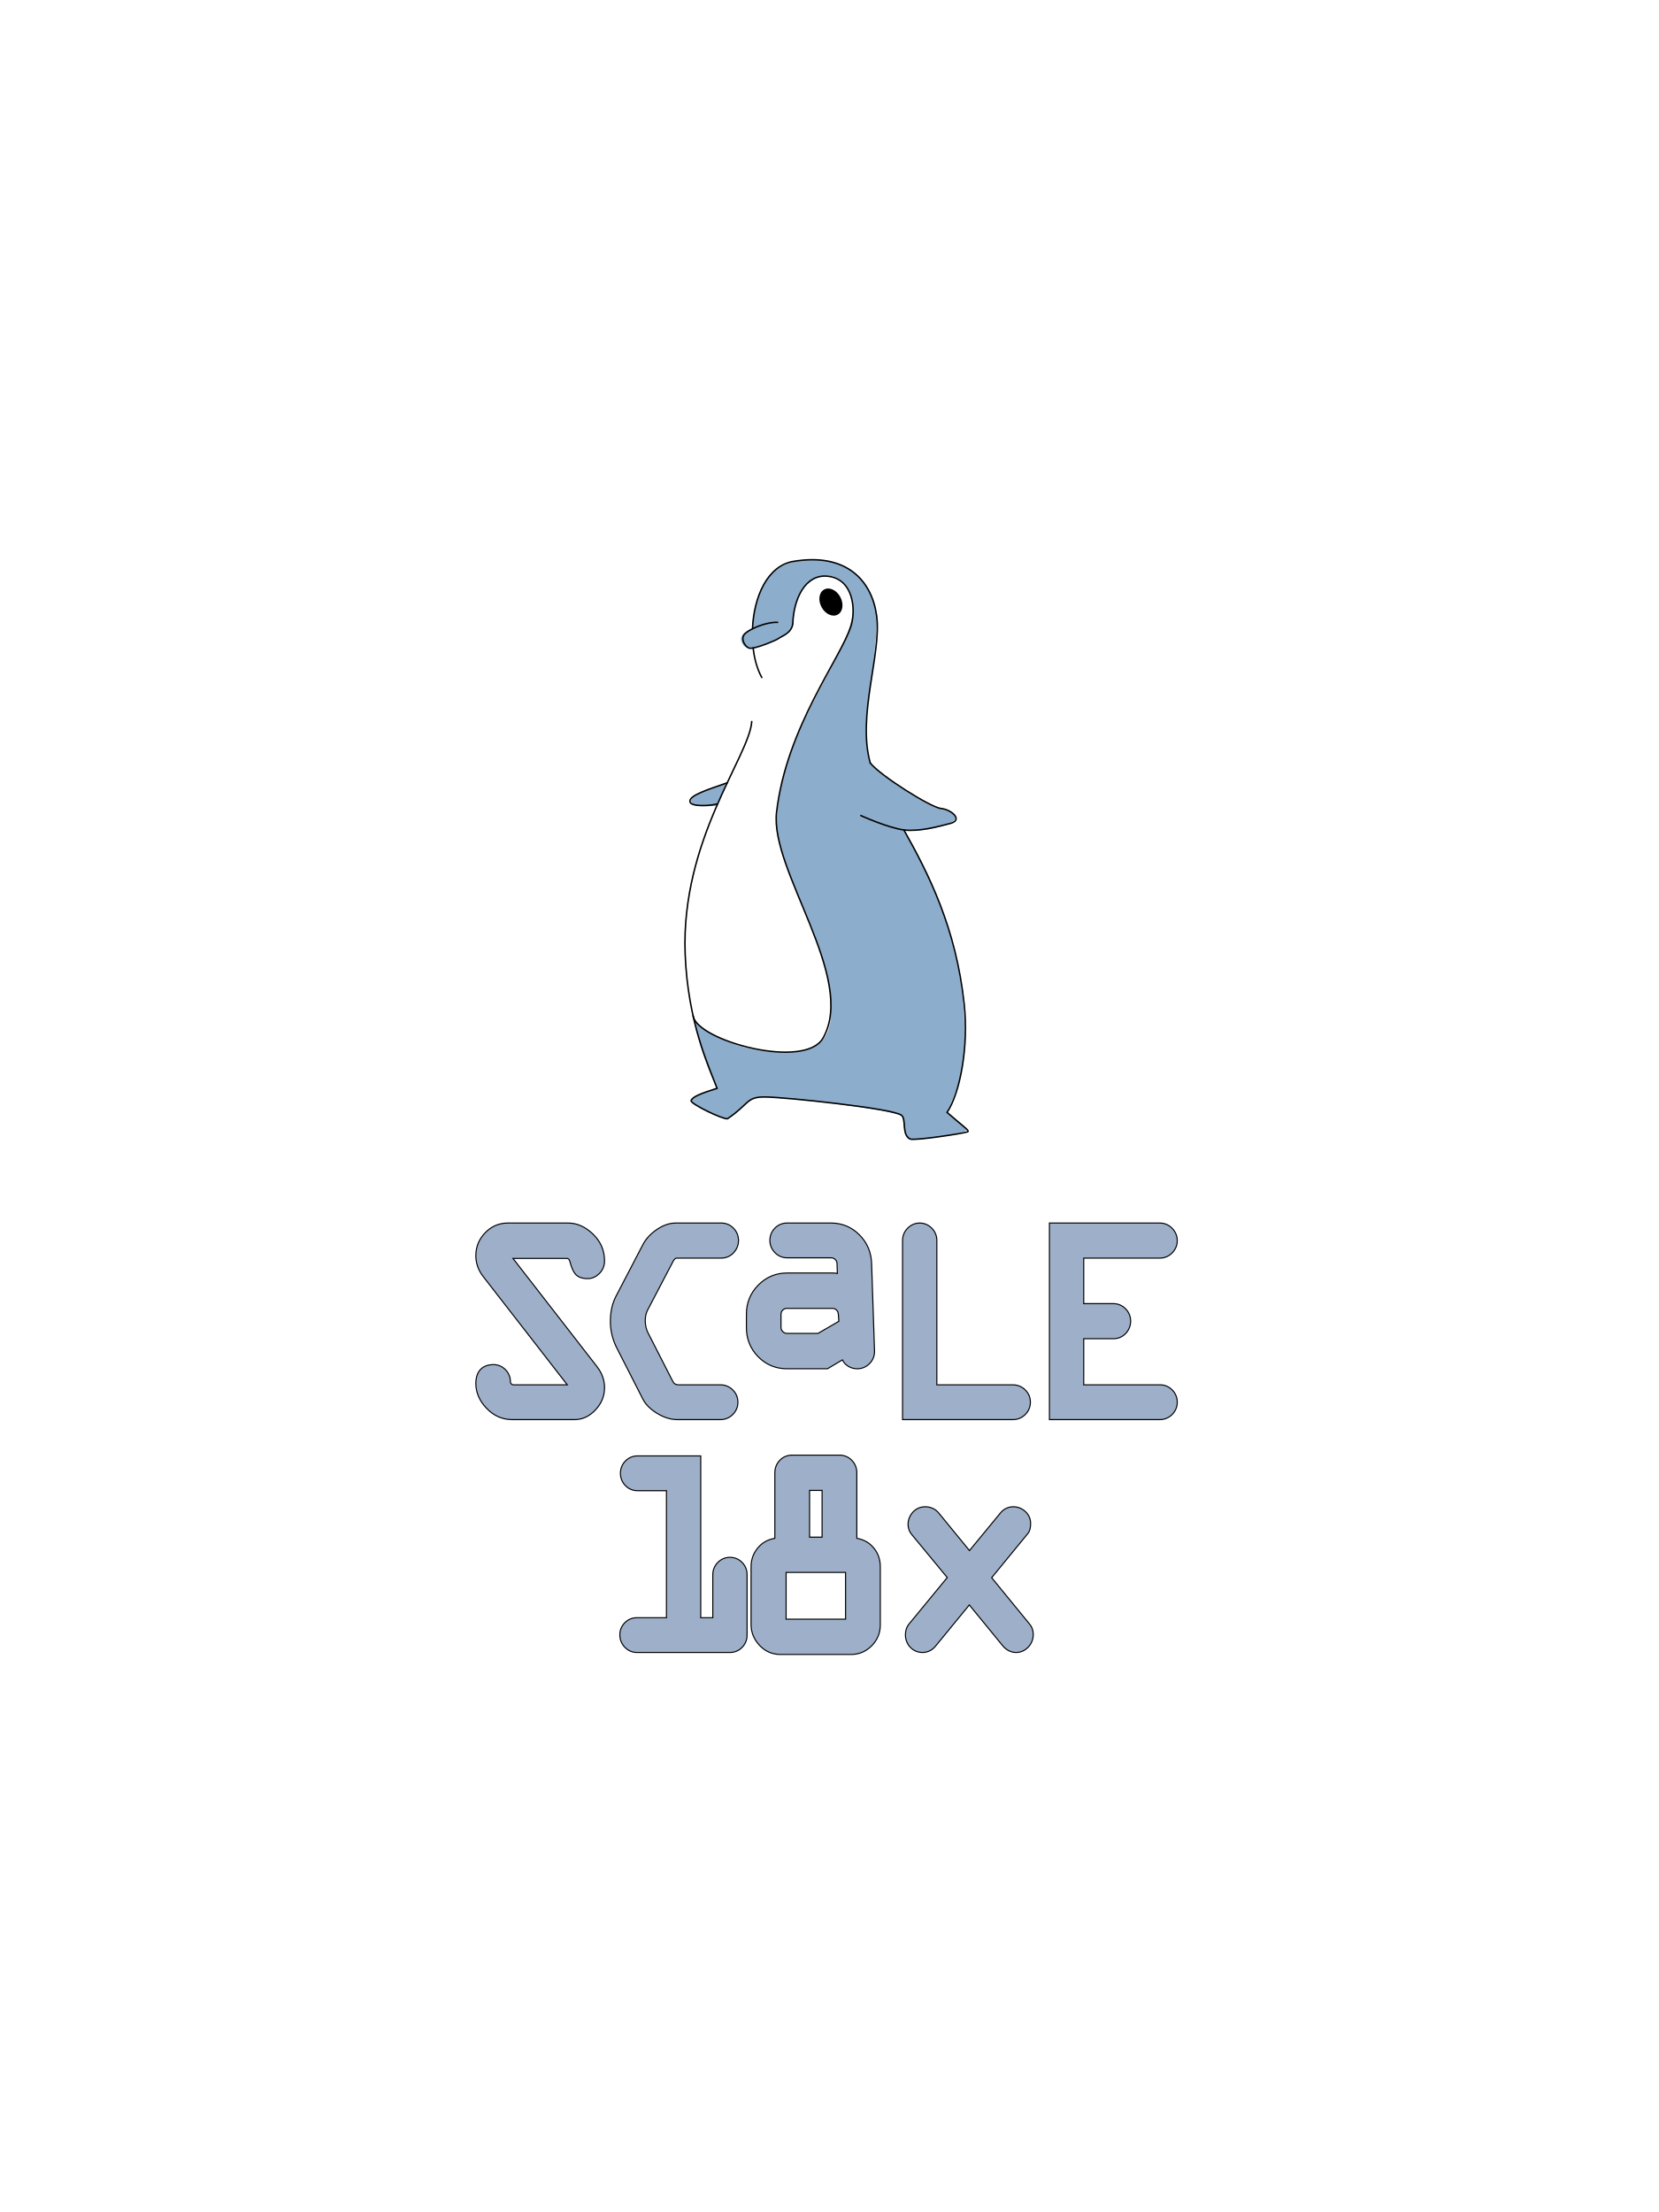
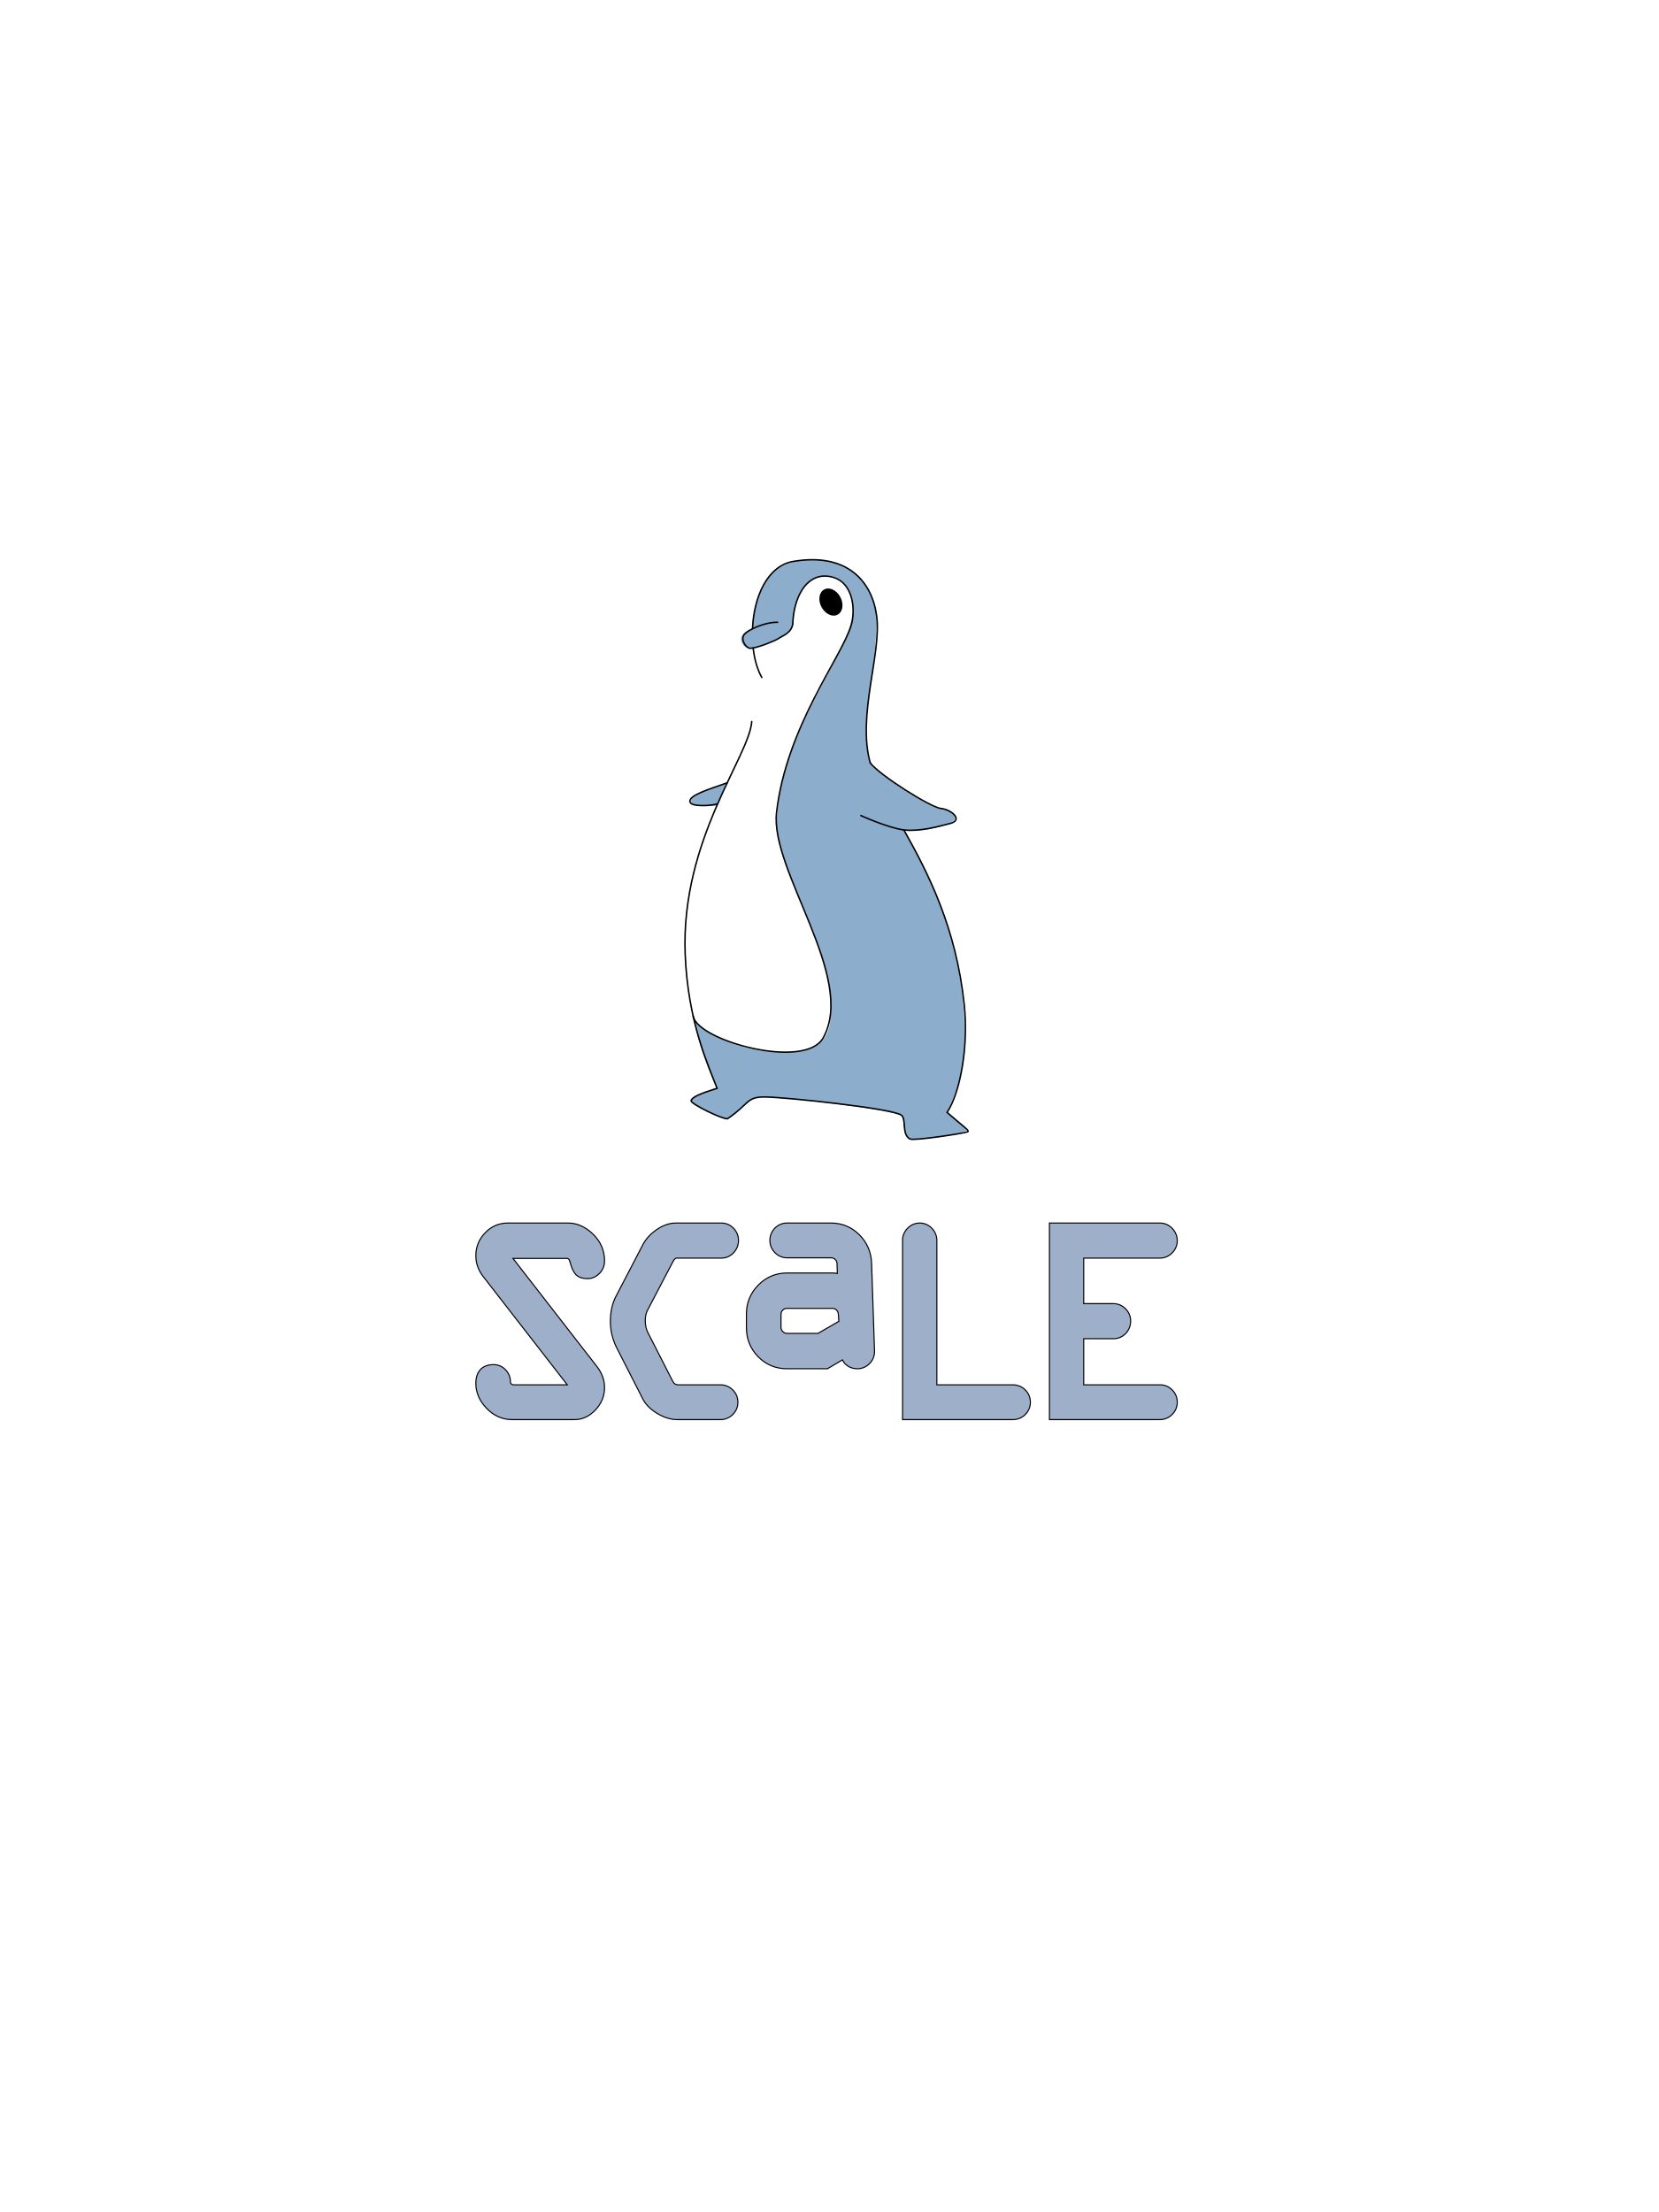
- <svg xmlns="http://www.w3.org/2000/svg" width="768px" height="1024px" viewBox="0 0 768 1024" version="1.1" style="background: #FFFFFF;">
-   <defs />
+ <svg xmlns="http://www.w3.org/2000/svg" width="768px" height="1024px" viewBox="0 0 768 1024" version="1.1" style="background: #FFFFFF;" id="svg42">
+   <defs id="defs6" />
  <g id="Page-1" stroke="none" stroke-width="1" fill="none" fill-rule="evenodd">
    <g id="LaunchImage_iPad_iOS7~portrait">
      <rect id="Rectangle" fill="#FFFFFF" x="0" y="0" width="768" height="1024" />
      <g id="HomePageBanner" transform="translate(219, 256)">
        <g id="g10-1" transform="translate(164.5404, 137.3822) scale(-1, 1) rotate(-180) translate(-164.5404, -137.3822) translate(97.69023, 0.354156)">
          <g id="g12-3" transform="translate(66.85021, 136.0121) scale(-1, 1) rotate(-180) translate(-66.85021, -136.0121) translate(0, 0.340861)">
            <path d="M66.682,7.829 C66.461,7.825 66.246,7.83 66.019,7.84 C57.623,8.227 53.286,14.866 51.772,20.351 C50.128,26.309 51.305,30.068 49.984,31.836 C46.715,36.212 37.546,39.897 31.746,41.222 C31.746,41.222 32.717,48.209 34.197,52.376 C35.677,56.543 37.391,59.162 36.311,65.366 C35.232,71.57 26.65,88.751 19.759,103.64 C11.794,120.854 0.273,146.708 0.329,178.136 C0.35,190.155 1.794,201.156 3.781,210.617 C4.018,210.996 4.17,211.325 4.22,211.609 C4.951,215.832 18.294,225.993 38.92,228.089 C57.31,229.958 68.157,226.69 68.054,208.998 C67.861,175.831 41.722,142.151 42.867,121.124 C45.339,75.997 78.739,43.318 78.23,22.028 C78.054,14.645 73.557,7.937 66.682,7.829 C66.682,7.829 66.682,7.829 66.682,7.829 L66.682,7.829 Z" id="path14-7" fill="#FFFFFF" fill-rule="nonzero" />
            <path d="M59.12,0.222 C51.564,0.222 43.108,2.952 38.61,8.89 C32.043,17.557 31.414,32.315 31.414,32.315 C31.414,32.315 25.117,34.345 26.556,38.36 C27.801,41.832 30.733,41.448 31.504,41.279 C31.513,41.275 31.528,41.27 31.537,41.268 C31.641,41.244 31.706,41.222 31.706,41.222 C37.505,39.897 46.675,36.212 49.944,31.836 C51.265,30.068 50.088,26.309 51.732,20.351 C53.246,14.866 57.583,8.227 65.979,7.84 C73.233,7.506 78.008,14.407 78.19,22.028 C78.699,43.318 45.298,75.997 42.826,121.124 C41.682,142.152 67.821,175.831 68.014,208.998 C68.117,226.69 57.269,229.958 38.88,228.089 C18.254,225.993 4.911,215.832 4.179,211.609 C4.13,211.325 3.978,210.996 3.741,210.617 C8.16,231.659 15.255,245.071 15.255,245.071 C15.255,245.071 2.896,248.472 3.257,250.944 C3.517,252.724 18.117,259.409 19.843,259.167 C21.801,258.893 29.261,250.401 33.032,249.302 C37.671,247.951 96.079,254.661 100.679,257.787 C102.023,258.701 100.975,266.362 103.917,268.645 C105.447,269.831 129.425,266.116 130.544,264.63 C131.425,263.461 121.751,256.236 121.751,256.236 C125.536,247.275 130.093,239.208 129.825,217.186 C129.407,182.925 115.792,148.35 101.753,125.491 C109.933,127.083 125.507,122.846 125.597,120.018 C125.701,116.735 119.75,115.73 117.231,115.365 C114.712,115 95.034,103.867 85.926,94.471 C84.618,89.394 83.98,84.804 84.217,76.771 C84.487,67.647 88.805,45.02 89.165,29.601 C89.472,16.446 80.979,0.587 59.12,0.222 L59.12,0.222 Z" id="path16-8" fill="#8CADCB" fill-rule="nonzero" />
            <path d="M19.588,104.04 C13.271,105.752 3.254,108.953 3.216,112.08 C3.183,114.825 10.162,114.691 14.989,114.27 C16.576,110.586 18.137,107.177 19.588,104.04 L19.588,104.04 Z" id="path18-8" fill="#8CADCB" fill-rule="nonzero" />
            <path d="M101.753,125.491 C113.058,145.655 125.895,170.64 129.673,206.245 C131.733,225.65 127.913,246.862 121.751,256.236 C129.165,262.749 132.501,264.784 131.211,265.238 C128.936,266.042 106.397,269.451 104.634,268.556 C100.543,266.483 103.049,259.574 100.628,257.573 C96.807,254.412 47.095,249.232 37.7,249.094 C28.683,248.96 30.401,252.207 20.096,259.174 C17.806,259.506 2.766,252.205 3.25,250.785 C3.86,248.993 7.502,247.561 15.256,245.076 C11.359,234.768 1.738,214.55 0.496,182.999 C-1.596,129.961 30.208,91.44 31.32,75.301" id="path20-3" stroke="#000000" stroke-width="0.685" stroke-linecap="round" />
            <path d="M31.672,32.313 C32.268,17.642 38.51,3.188 50.588,1.16 C75.217,-2.976 86.935,10.102 89.136,26.352 C91.491,43.72 80.003,72.714 86.182,94.473" id="path22-8" stroke="#000000" stroke-width="0.685" stroke-linecap="round" />
            <path d="M35.964,54.906 C33.873,51.119 32.545,46.386 31.959,41.225" id="path24-1" stroke="#000000" stroke-width="0.685" stroke-linecap="round" />
            <path d="M19.98,103.645 C10.697,106.909 2.679,109.357 2.679,112.212 C2.679,115.068 12.806,114.251 15.338,113.436" id="path26-5" stroke="#000000" stroke-width="0.685" stroke-linecap="round" />
            <path d="M43.289,29.361 C39.784,29.218 35.152,30.652 31.816,32.291 C30.114,33.125 28.75,34.014 28.043,34.772 C25.949,37.02 28.218,40.718 30.156,41.325 C30.492,41.431 31.067,41.401 31.8,41.274 C35.275,40.67 42.252,37.86 43.756,36.821 C45.579,35.563 49.795,34.266 50.313,30.023 C50.733,18.194 56.219,7.181 66.178,7.996 C78.431,9 79.564,23.547 77.32,30.839 C72.678,45.932 47.357,77.748 42.796,117.365 C39.695,144.278 79.951,193.892 64.383,221.73 C55.941,236.824 5.977,222.98 4.183,211.615" id="path28-3" stroke="#000000" stroke-width="0.685" stroke-linecap="round" />
            <path d="M86.182,94.473 C90.835,100.374 114.302,115.146 118.946,115.553 C123.587,115.962 129.494,120.856 123.164,122.488 C117.91,123.844 109.159,126.324 101.753,125.491 C101.753,125.491 101.753,125.491 101.753,125.491 C94.001,124.39 81.809,118.817 81.809,118.817" id="path30-5" stroke="#000000" stroke-width="0.685" stroke-linecap="round" />
            <path d="M71.163,25.767 C68.793,27.115 65.438,25.621 63.674,22.427 C61.908,19.237 62.401,15.556 64.771,14.208 C67.142,12.858 70.495,14.352 72.259,17.545 C74.025,20.737 73.534,24.417 71.163,25.767 L71.163,25.767 Z" id="path32-4" fill="#000000" fill-rule="nonzero" />
          </g>
        </g>
        <g id="g5611-3" transform="translate(0, 308.6983)" stroke-width="0.5" stroke="#000000" fill="#9EB0C9" fill-rule="nonzero">
          <g id="g5585-6">
            <g id="g26-5" transform="translate(31.54893, 47.25816) scale(-1, 1) rotate(-180) translate(-31.54893, -47.25816) translate(0.797836, 1.129925)">
              <path d="M15.272,91.904 C11.2,91.904 7.677,90.387 4.796,87.396 C1.932,84.423 0.481,80.86 0.481,76.803 C0.481,73.331 1.613,70.098 3.843,67.193 C3.843,67.193 41.11,19.205 42.815,17.01 C39.276,17.01 18.067,17.004 18.067,17.004 C17.41,17.004 17.101,17.22 16.888,17.43 C16.647,17.665 16.488,17.932 16.488,18.462 C16.488,20.555 15.702,22.47 14.216,24.004 C12.716,25.551 10.8,26.366 8.675,26.366 C3.468,26.366 0.481,23.2 0.481,17.68 C0.481,13.454 2.156,9.566 5.459,6.128 C8.778,2.664 12.764,0.908 17.302,0.908 L46.245,0.908 C49.815,0.908 53.05,2.418 55.864,5.398 C58.65,8.348 60.063,11.825 60.063,15.737 C60.063,19.164 58.91,22.397 56.636,25.346 C56.636,25.346 19.424,73.274 17.671,75.532 L42.39,75.532 C43.113,75.532 43.654,75.422 44.033,74.026 C44.768,71.319 45.546,69.527 46.482,68.375 C47.674,66.913 49.611,66.171 52.242,66.171 C54.257,66.171 56.078,66.964 57.658,68.532 C59.232,70.093 60.063,72.102 60.063,74.345 C60.063,79.214 58.251,83.412 54.678,86.825 C51.149,90.196 47.295,91.904 43.225,91.904 L15.272,91.904 Z" id="path28-2-9" />
            </g>
            <g id="g30-5" transform="translate(93.975, 47.25816) scale(-1, 1) rotate(-180) translate(-93.975, -47.25816) translate(63.22391, 1.129925)">
              <path d="M30.543,91.904 C27.697,91.904 24.768,90.895 21.84,88.903 C18.992,86.962 16.848,84.661 15.465,82.06 L2.987,58.109 C1.23,54.786 0.334,50.831 0.334,46.373 C0.334,42.338 1.255,38.355 3.072,34.53 L15.445,10.272 C16.74,7.804 18.969,5.611 22.085,3.733 C25.194,1.86 28.297,0.908 31.305,0.908 L51.319,0.908 C53.458,0.908 55.406,1.708 56.958,3.223 C58.538,4.766 59.374,6.748 59.374,8.957 C59.374,11.164 58.537,13.145 56.954,14.689 C55.378,16.226 53.478,17.004 51.31,17.004 L31.969,17.004 C30.539,16.996 29.706,17.546 29.079,18.904 L17.763,41.079 C16.936,42.66 16.508,44.513 16.477,46.618 C16.476,48.535 16.842,50.224 17.563,51.599 L29.331,74.085 C30.167,75.694 30.846,75.676 31.136,75.67 L51.692,75.67 C53.875,75.67 55.833,76.517 57.356,78.12 C58.854,79.7 59.646,81.681 59.646,83.85 C59.646,85.988 58.852,87.94 57.348,89.498 C55.831,91.072 53.884,91.904 51.716,91.904 L30.543,91.904 Z" id="path32-7-4" />
            </g>
            <g id="g34-9" transform="translate(156.8211, 35.35719) scale(-1, 1) rotate(-180) translate(-156.8211, -35.35719) translate(126.07, 1.439372)">
              <path d="M17.308,17.555 L17.304,17.557 C16.732,18.134 16.477,18.731 16.477,19.487 L16.477,25.515 C16.477,26.317 16.723,26.921 17.275,27.477 C17.832,28.038 18.437,28.29 19.239,28.29 L40.272,28.29 C41.067,28.29 41.66,28.046 42.196,27.5 C42.744,26.941 43.012,26.266 43.036,25.38 C43.036,25.38 43.151,23.698 43.248,22.301 C41.206,21.116 34.548,17.254 33.616,16.712 L19.239,16.712 C18.48,16.712 17.884,16.972 17.308,17.555 Z M19.266,67.792 C17.107,67.792 15.165,66.979 13.646,65.44 C12.131,63.902 11.329,61.934 11.329,59.745 C11.329,57.595 12.142,55.635 13.678,54.077 C15.215,52.52 17.148,51.696 19.266,51.696 L39.628,51.696 C40.439,51.696 41.051,51.443 41.616,50.878 C42.168,50.324 42.415,49.719 42.415,48.921 C42.415,48.921 42.493,46.642 42.566,44.466 C41.69,44.593 40.919,44.661 40.268,44.661 L19.261,44.661 C14.105,44.661 9.637,42.788 5.982,39.092 C2.324,35.395 0.469,30.878 0.469,25.663 L0.469,19.338 C0.469,14.084 2.309,9.552 5.936,5.877 C9.561,2.203 14.029,0.341 19.219,0.341 L38.002,0.341 C38.002,0.341 42.257,2.866 44.917,4.448 C45.279,3.816 45.613,3.17 46.156,2.638 C47.708,1.115 49.621,0.341 51.84,0.341 C53.948,0.341 55.874,1.143 57.407,2.662 C58.96,4.197 59.78,6.17 59.78,8.366 L58.421,49.02 C58.275,54.233 56.375,58.716 52.774,62.33 C49.16,65.955 44.739,67.792 39.632,67.792 L19.266,67.792 Z" id="path36-1" />
            </g>
            <g id="g38-7" transform="translate(228.872, 46.53408) scale(-1, 1) rotate(-180) translate(-228.872, -46.53408) translate(198.1209, 0.405842)">
              <path d="M3.054,88.806 C1.514,87.251 0.7,85.297 0.7,83.148 L0.7,0.184 L51.824,0.184 C53.962,0.184 55.911,0.984 57.462,2.499 C59.041,4.044 59.877,6.026 59.877,8.233 C59.877,10.437 59.041,12.417 57.464,13.961 C55.914,15.477 53.964,16.28 51.826,16.28 L16.573,16.28 L16.573,83.15 C16.573,85.295 15.759,87.248 14.218,88.806 C12.681,90.361 10.751,91.18 8.637,91.18 C6.522,91.18 4.592,90.361 3.054,88.806" id="path40-5" />
            </g>
            <g id="g42-5" transform="translate(297.0845, 47.25816) scale(-1, 1) rotate(-180) translate(-297.0845, -47.25816) translate(266.3334, 1.129925)">
              <path d="M3.054,91.904 L0.481,91.904 L0.481,0.908 L51.604,0.908 C53.741,0.908 55.689,1.708 57.243,3.223 C58.821,4.768 59.655,6.75 59.655,8.957 C59.655,11.151 58.839,13.126 57.294,14.668 C55.762,16.198 53.838,17.004 51.733,17.004 L16.353,17.004 L16.353,38.358 L30.132,38.358 C32.301,38.358 34.252,39.187 35.77,40.761 C37.275,42.317 38.072,44.316 38.072,46.538 C38.072,48.688 37.259,50.649 35.72,52.208 C34.183,53.767 32.25,54.592 30.132,54.592 L16.353,54.592 L16.353,75.67 L51.606,75.67 C53.753,75.67 55.71,76.489 57.262,78.037 C58.827,79.603 59.655,81.567 59.655,83.721 C59.655,85.909 58.833,87.902 57.281,89.483 C55.721,91.068 53.759,91.904 51.604,91.904 L3.054,91.904 Z" id="path44-4" />
            </g>
          </g>
-           <g id="g5592-1" transform="translate(66.49102, 107.2725)">
-             <g id="g46-8" transform="translate(31.44932, 47.78597) scale(-1, 1) rotate(-180) translate(-31.44932, -47.78597) translate(0.698226, 1.657729)">
-               <path d="M35.634,91.904 L8.915,91.904 C6.765,91.904 4.83,91.089 3.321,89.544 C1.817,88.007 1.024,86.04 1.024,83.856 C1.024,81.67 1.813,79.704 3.311,78.167 C4.815,76.622 6.745,75.807 8.892,75.807 L22.334,75.807 L22.334,17.004 L8.626,17.004 C6.488,17.004 4.563,16.205 3.06,14.691 C1.551,13.174 0.751,11.234 0.751,9.086 C0.751,6.883 1.517,4.96 3.023,3.362 C4.536,1.759 6.486,0.908 8.662,0.908 L51.744,0.908 C53.896,0.908 55.833,1.716 57.344,3.251 C58.858,4.786 59.655,6.752 59.655,8.934 L59.655,36.927 C59.655,39.111 58.852,41.077 57.333,42.614 C55.815,44.145 53.874,44.953 51.721,44.953 C49.555,44.953 47.609,44.126 46.09,42.566 C44.582,41.015 43.785,39.068 43.785,36.935 L43.785,17.004 L38.206,17.004 L38.206,91.904 L35.634,91.904 Z" id="path48-8" />
-             </g>
-             <g id="g82-3" transform="translate(163.7542, 59.36545) scale(-1, 1) rotate(-180) translate(-163.7542, -59.36545) translate(133.0031, 25.44763)">
-               <path d="M44.797,65.055 C44.797,65.055 33.366,51.172 30.301,47.45 C27.26,51.168 16.135,64.769 16.135,64.769 C14.538,66.708 12.353,67.728 9.816,67.728 C7.513,67.728 5.51,66.837 4.029,65.142 C2.603,63.519 1.879,61.642 1.879,59.569 C1.879,57.732 2.543,56.01 3.8,54.594 C3.8,54.594 17.673,37.803 20.02,34.962 C17.646,32.075 2.272,13.402 2.272,13.402 C1.203,12.113 0.657,10.439 0.657,8.437 C0.657,6.23 1.433,4.243 2.902,2.692 C4.396,1.111 6.359,0.277 8.577,0.277 C11.068,0.277 13.248,1.407 14.876,3.551 C14.876,3.551 27.121,18.486 30.229,22.278 C33.335,18.48 45.608,3.479 45.608,3.479 C47.316,1.386 49.499,0.277 51.915,0.277 C53.987,0.277 55.906,1.115 57.463,2.704 C59.012,4.292 59.832,6.357 59.832,8.68 C59.832,10.523 59.231,12.18 58.094,13.469 C58.094,13.469 42.919,32.02 40.572,34.891 C42.906,37.739 57.264,55.254 57.264,55.254 C58.145,56.234 58.61,57.801 58.61,59.956 C58.61,62.222 57.715,64.192 56.023,65.652 C54.431,67.032 52.608,67.728 50.607,67.728 C48.324,67.728 46.316,66.804 44.797,65.055" id="path84-5" />
-             </g>
-             <path d="M105.944,17.974 L78.423,17.974 L78.423,39.627 L105.944,39.627 L105.944,17.974 Z M95.077,55.947 L89.291,55.947 L89.291,77.6 L95.077,77.6 L95.077,55.947 Z M81.208,93.921 C78.977,93.921 76.999,93.091 75.487,91.513 C73.997,89.958 73.209,87.97 73.209,85.765 L73.209,55.443 C70.612,54.939 68.206,53.934 66.217,51.941 C63.556,49.276 62.203,46.028 62.203,42.296 L62.203,15.434 C62.203,11.863 63.52,8.649 66.11,5.879 C68.731,3.076 71.98,1.652 75.76,1.652 L108.599,1.652 C112.218,1.652 115.394,3 118.034,5.663 C120.683,8.33 122.026,11.573 122.026,15.303 L122.026,42.296 C122.026,46.124 120.67,49.399 117.998,52.027 C116.026,53.961 113.677,54.943 111.16,55.443 L111.16,85.765 C111.16,87.981 110.352,89.974 108.828,91.532 C107.298,93.097 105.338,93.921 103.159,93.921 L81.208,93.921 Z" id="path72" transform="translate(92.11459, 47.78665) scale(1, -1) translate(-92.11459, -47.78665) " />
-           </g>
        </g>
      </g>
    </g>
  </g>
</svg>
